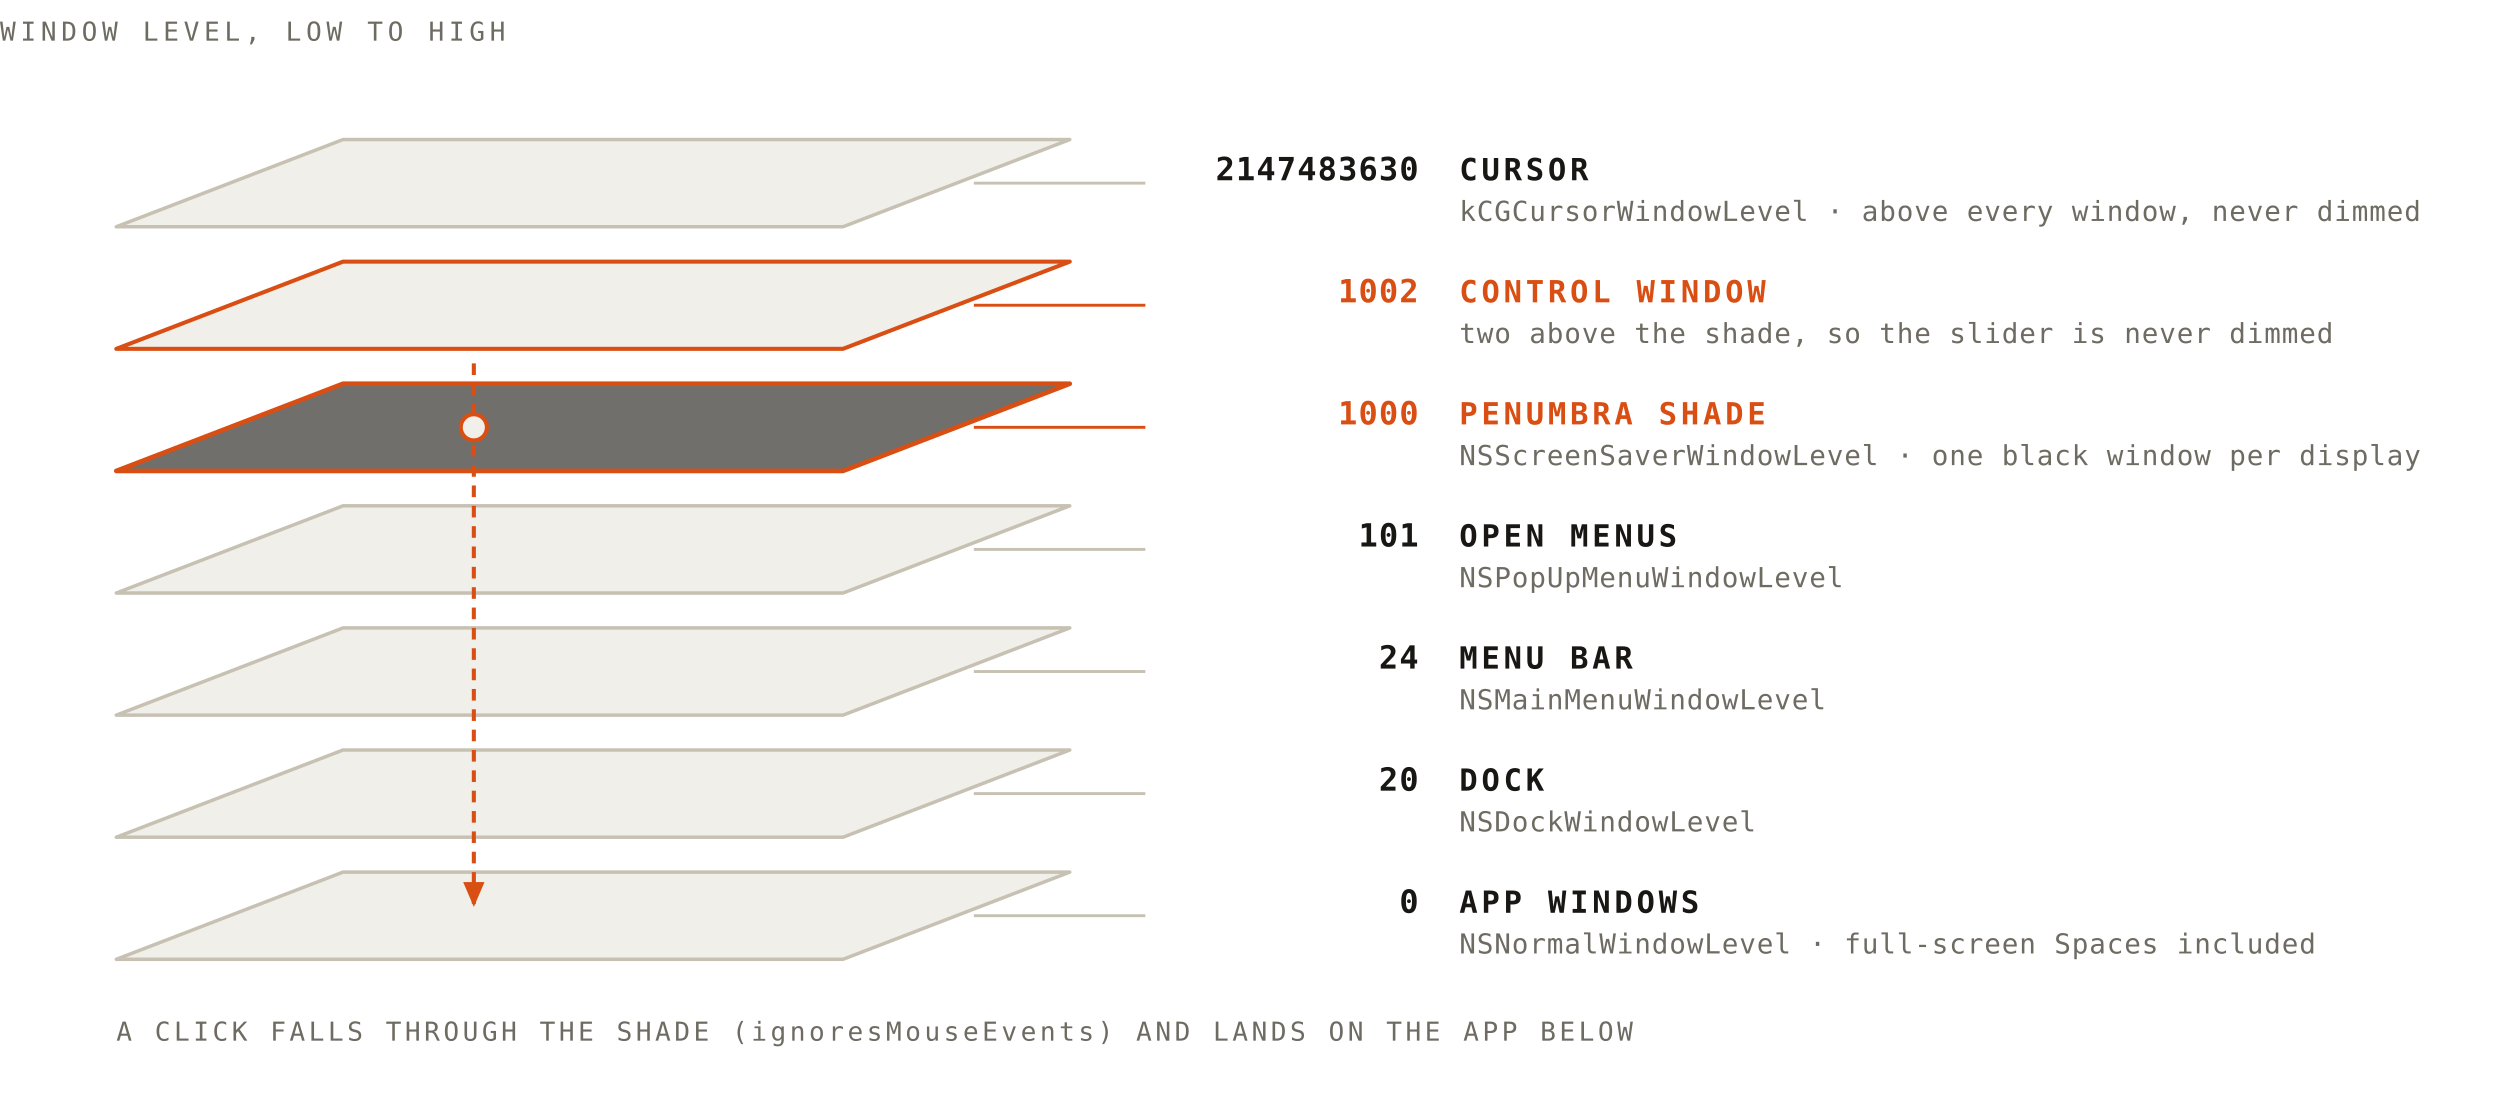
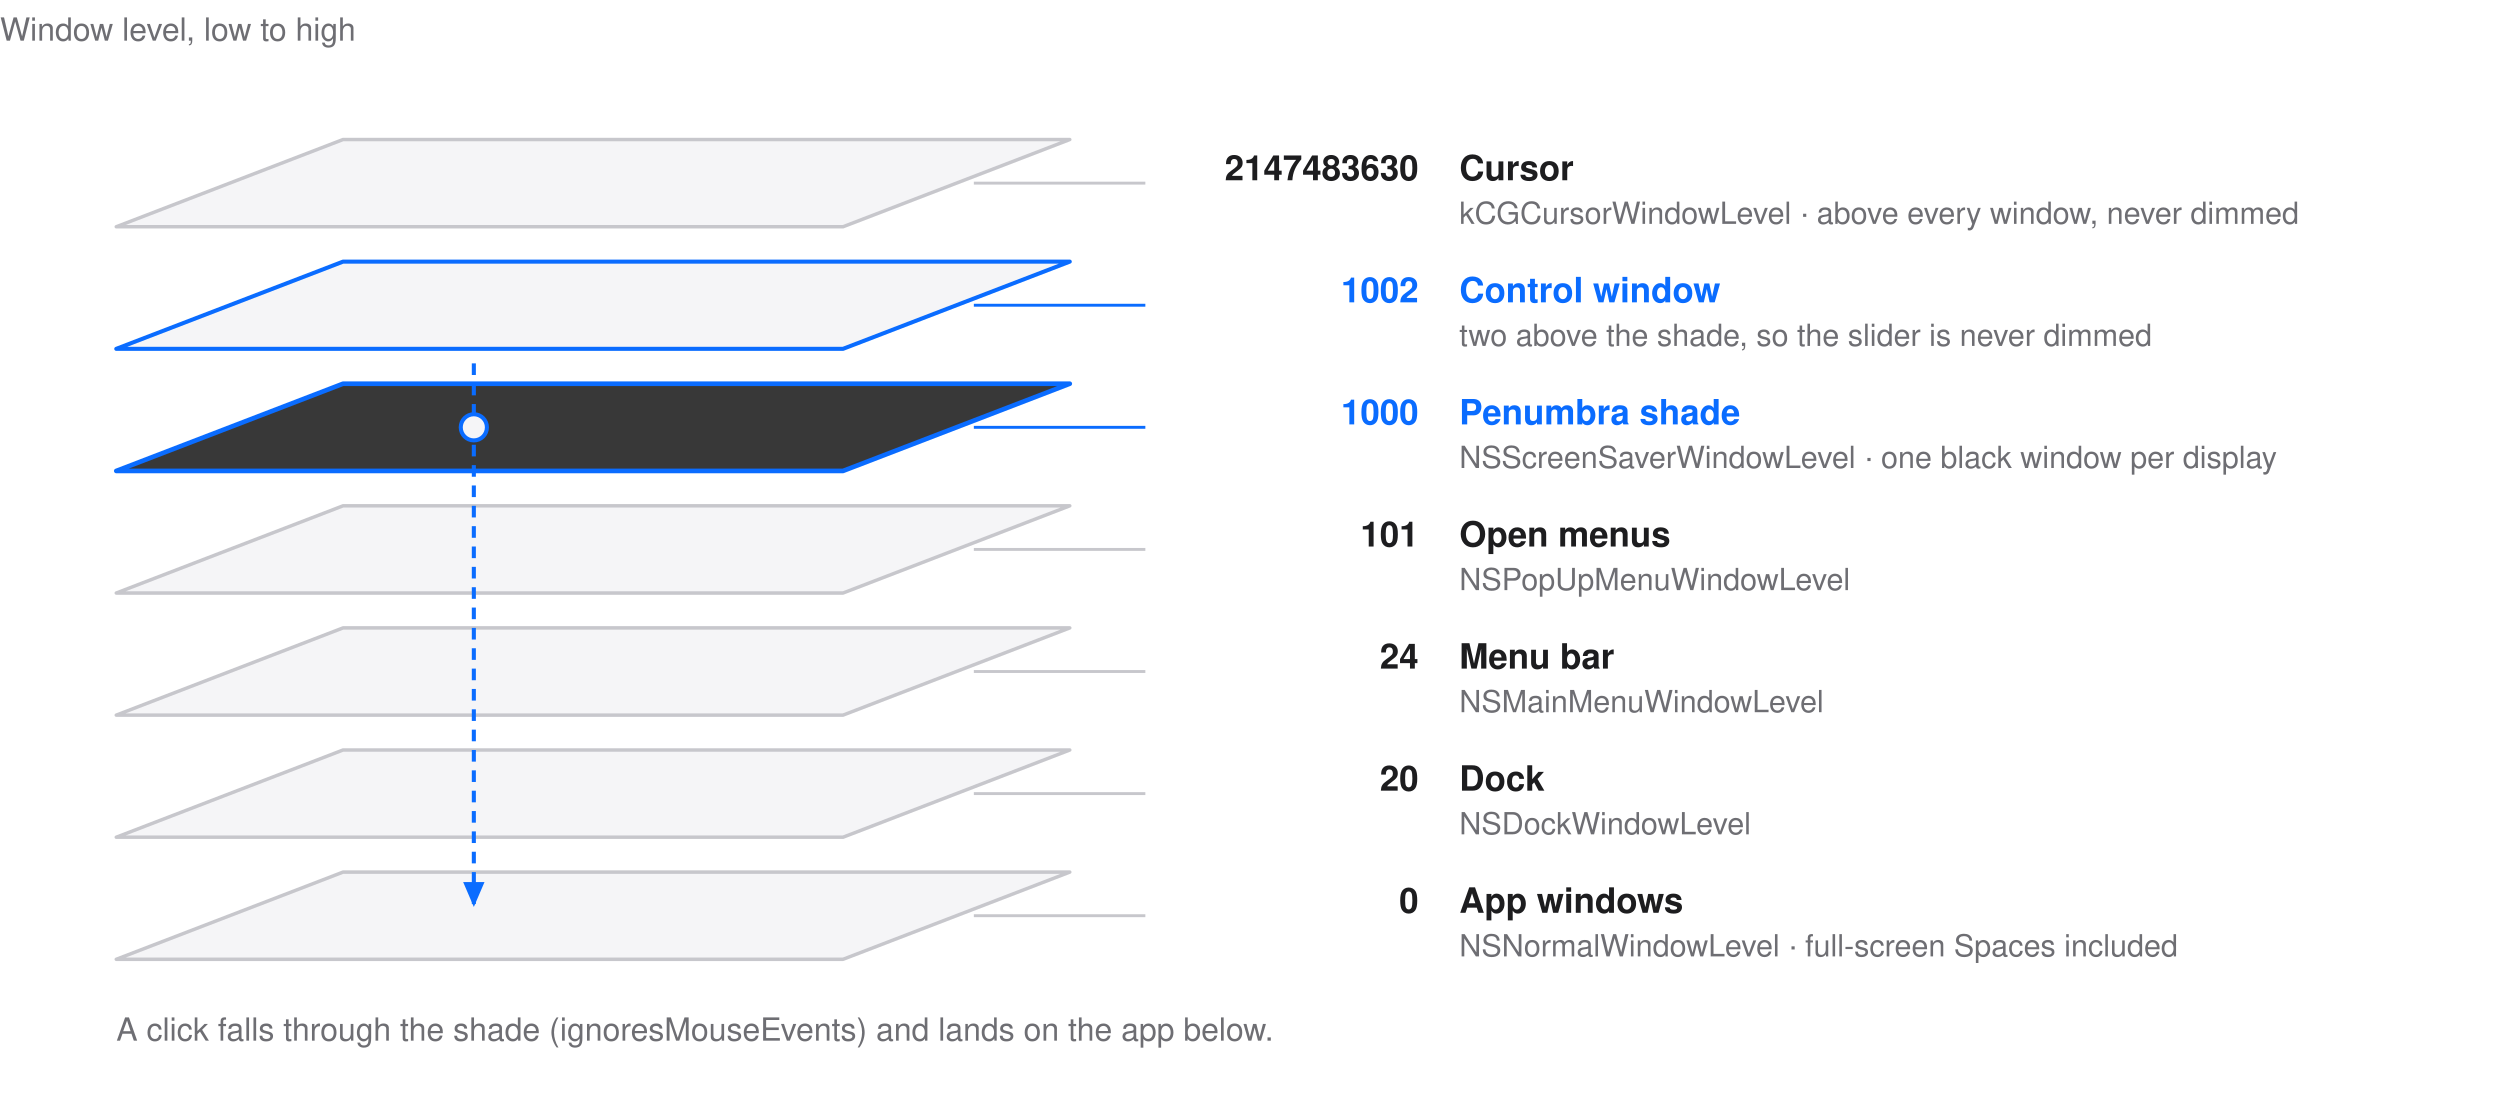
<svg xmlns="http://www.w3.org/2000/svg" viewBox="0 0 860 380" width="860" height="380" fill="none" role="img" aria-label="The macOS window stack. Penumbra's shade sits at level 1000, above app windows, the Dock, the menu bar and open menus. Its control window is at 1002 and the cursor is above everything. Clicks pass through the shade.">
  <defs>
    <marker id="clight" viewBox="0 0 8 8" refX="7" refY="4" markerWidth="7" markerHeight="7" orient="auto">
-       <path d="M0 1L7 4L0 7z" fill="#d94e12" />
+       <path d="M0 1L7 4L0 7z" fill="#0a6cff" />
    </marker>
  </defs>
-   <text x="0" y="14" font-family="ui-monospace,SFMono-Regular,SF Mono,Menlo,Consolas,monospace" font-size="9" letter-spacing="1.6" text-anchor="start" fill="#6e6b62">WINDOW LEVEL, LOW TO HIGH</text>
-   <polygon points="40,330 290,330 368,300 118,300" fill="#f1efe9" fill-opacity="1" stroke="#c6c1b2" stroke-width="1.2" stroke-linejoin="round" />
-   <path d="M335.0 315.0H394" stroke="#c6c1b2" stroke-width="1" />
-   <text x="488" y="314.0" font-family="ui-monospace,SFMono-Regular,SF Mono,Menlo,Consolas,monospace" font-size="11" letter-spacing="0.4" text-anchor="end" fill="#191713" font-weight="600">0</text>
-   <text x="502" y="314.0" font-family="ui-monospace,SFMono-Regular,SF Mono,Menlo,Consolas,monospace" font-size="10.5" letter-spacing="1.3" text-anchor="start" fill="#191713" font-weight="600">APP WINDOWS</text>
-   <text x="502" y="328.0" font-family="ui-monospace,SFMono-Regular,SF Mono,Menlo,Consolas,monospace" font-size="9.5" letter-spacing="0.3" text-anchor="start" fill="#6e6b62">NSNormalWindowLevel  ·  full-screen Spaces included</text>
-   <polygon points="40,288 290,288 368,258 118,258" fill="#f1efe9" fill-opacity="1" stroke="#c6c1b2" stroke-width="1.2" stroke-linejoin="round" />
-   <path d="M335.0 273.0H394" stroke="#c6c1b2" stroke-width="1" />
-   <text x="488" y="272.0" font-family="ui-monospace,SFMono-Regular,SF Mono,Menlo,Consolas,monospace" font-size="11" letter-spacing="0.4" text-anchor="end" fill="#191713" font-weight="600">20</text>
-   <text x="502" y="272.0" font-family="ui-monospace,SFMono-Regular,SF Mono,Menlo,Consolas,monospace" font-size="10.5" letter-spacing="1.3" text-anchor="start" fill="#191713" font-weight="600">DOCK</text>
-   <text x="502" y="286.0" font-family="ui-monospace,SFMono-Regular,SF Mono,Menlo,Consolas,monospace" font-size="9.5" letter-spacing="0.3" text-anchor="start" fill="#6e6b62">NSDockWindowLevel</text>
-   <polygon points="40,246 290,246 368,216 118,216" fill="#f1efe9" fill-opacity="1" stroke="#c6c1b2" stroke-width="1.2" stroke-linejoin="round" />
-   <path d="M335.0 231.0H394" stroke="#c6c1b2" stroke-width="1" />
-   <text x="488" y="230.0" font-family="ui-monospace,SFMono-Regular,SF Mono,Menlo,Consolas,monospace" font-size="11" letter-spacing="0.4" text-anchor="end" fill="#191713" font-weight="600">24</text>
-   <text x="502" y="230.0" font-family="ui-monospace,SFMono-Regular,SF Mono,Menlo,Consolas,monospace" font-size="10.5" letter-spacing="1.3" text-anchor="start" fill="#191713" font-weight="600">MENU BAR</text>
-   <text x="502" y="244.0" font-family="ui-monospace,SFMono-Regular,SF Mono,Menlo,Consolas,monospace" font-size="9.5" letter-spacing="0.3" text-anchor="start" fill="#6e6b62">NSMainMenuWindowLevel</text>
-   <polygon points="40,204 290,204 368,174 118,174" fill="#f1efe9" fill-opacity="1" stroke="#c6c1b2" stroke-width="1.2" stroke-linejoin="round" />
-   <path d="M335.0 189.0H394" stroke="#c6c1b2" stroke-width="1" />
-   <text x="488" y="188.0" font-family="ui-monospace,SFMono-Regular,SF Mono,Menlo,Consolas,monospace" font-size="11" letter-spacing="0.4" text-anchor="end" fill="#191713" font-weight="600">101</text>
-   <text x="502" y="188.0" font-family="ui-monospace,SFMono-Regular,SF Mono,Menlo,Consolas,monospace" font-size="10.5" letter-spacing="1.3" text-anchor="start" fill="#191713" font-weight="600">OPEN MENUS</text>
-   <text x="502" y="202.0" font-family="ui-monospace,SFMono-Regular,SF Mono,Menlo,Consolas,monospace" font-size="9.5" letter-spacing="0.3" text-anchor="start" fill="#6e6b62">NSPopUpMenuWindowLevel</text>
-   <polygon points="40,162 290,162 368,132 118,132" fill="#191713" fill-opacity="0.62" stroke="#d94e12" stroke-width="1.6" stroke-linejoin="round" />
-   <path d="M335.0 147.0H394" stroke="#d94e12" stroke-width="1" />
-   <text x="488" y="146.0" font-family="ui-monospace,SFMono-Regular,SF Mono,Menlo,Consolas,monospace" font-size="11" letter-spacing="0.4" text-anchor="end" fill="#d94e12" font-weight="600">1000</text>
-   <text x="502" y="146.0" font-family="ui-monospace,SFMono-Regular,SF Mono,Menlo,Consolas,monospace" font-size="10.5" letter-spacing="1.3" text-anchor="start" fill="#d94e12" font-weight="600">PENUMBRA SHADE</text>
-   <text x="502" y="160.0" font-family="ui-monospace,SFMono-Regular,SF Mono,Menlo,Consolas,monospace" font-size="9.5" letter-spacing="0.3" text-anchor="start" fill="#6e6b62">NSScreenSaverWindowLevel  ·  one black window per display</text>
-   <polygon points="40,120 290,120 368,90 118,90" fill="#f1efe9" fill-opacity="1" stroke="#d94e12" stroke-width="1.4" stroke-linejoin="round" />
-   <path d="M335.0 105.0H394" stroke="#d94e12" stroke-width="1" />
-   <text x="488" y="104.0" font-family="ui-monospace,SFMono-Regular,SF Mono,Menlo,Consolas,monospace" font-size="11" letter-spacing="0.4" text-anchor="end" fill="#d94e12" font-weight="600">1002</text>
-   <text x="502" y="104.0" font-family="ui-monospace,SFMono-Regular,SF Mono,Menlo,Consolas,monospace" font-size="10.5" letter-spacing="1.3" text-anchor="start" fill="#d94e12" font-weight="600">CONTROL WINDOW</text>
-   <text x="502" y="118.0" font-family="ui-monospace,SFMono-Regular,SF Mono,Menlo,Consolas,monospace" font-size="9.5" letter-spacing="0.3" text-anchor="start" fill="#6e6b62">two above the shade, so the slider is never dimmed</text>
-   <polygon points="40,78 290,78 368,48 118,48" fill="#f1efe9" fill-opacity="1" stroke="#c6c1b2" stroke-width="1.2" stroke-linejoin="round" />
-   <path d="M335.0 63.0H394" stroke="#c6c1b2" stroke-width="1" />
-   <text x="488" y="62.0" font-family="ui-monospace,SFMono-Regular,SF Mono,Menlo,Consolas,monospace" font-size="11" letter-spacing="0.4" text-anchor="end" fill="#191713" font-weight="600">2147483630</text>
-   <text x="502" y="62.0" font-family="ui-monospace,SFMono-Regular,SF Mono,Menlo,Consolas,monospace" font-size="10.5" letter-spacing="1.3" text-anchor="start" fill="#191713" font-weight="600">CURSOR</text>
-   <text x="502" y="76.0" font-family="ui-monospace,SFMono-Regular,SF Mono,Menlo,Consolas,monospace" font-size="9.5" letter-spacing="0.3" text-anchor="start" fill="#6e6b62">kCGCursorWindowLevel  ·  above every window, never dimmed</text>
-   <path d="M163.0 125V312.0" stroke="#d94e12" stroke-width="1.4" stroke-dasharray="4 3" marker-end="url(#clight)" />
-   <circle cx="163.0" cy="147.0" r="4.5" fill="#f1efe9" stroke="#d94e12" stroke-width="1.4" />
-   <text x="40" y="358" font-family="ui-monospace,SFMono-Regular,SF Mono,Menlo,Consolas,monospace" font-size="9" letter-spacing="1.2" text-anchor="start" fill="#6e6b62">A CLICK FALLS THROUGH THE SHADE (ignoresMouseEvents) AND LANDS ON THE APP BELOW</text>
+   <text x="0" y="14" font-family="-apple-system,BlinkMacSystemFont,Segoe UI,Helvetica,Arial,sans-serif" font-size="11" letter-spacing="0" text-anchor="start" fill="#6e6e73">Window level, low to high</text>
+   <polygon points="40,330 290,330 368,300 118,300" fill="#f5f5f7" fill-opacity="1" stroke="#c7c7cc" stroke-width="1.2" stroke-linejoin="round" />
+   <path d="M335.0 315.0H394" stroke="#c7c7cc" stroke-width="1" />
+   <text x="488" y="314.0" font-family="-apple-system,BlinkMacSystemFont,Segoe UI,Helvetica,Arial,sans-serif" font-size="12" letter-spacing="0" text-anchor="end" fill="#1d1d1f" font-weight="600">0</text>
+   <text x="502" y="314.0" font-family="-apple-system,BlinkMacSystemFont,Segoe UI,Helvetica,Arial,sans-serif" font-size="12" letter-spacing="0" text-anchor="start" fill="#1d1d1f" font-weight="600">App windows</text>
+   <text x="502" y="329.0" font-family="-apple-system,BlinkMacSystemFont,Segoe UI,Helvetica,Arial,sans-serif" font-size="10.5" letter-spacing="0" text-anchor="start" fill="#6e6e73">NSNormalWindowLevel  ·  full-screen Spaces included</text>
+   <polygon points="40,288 290,288 368,258 118,258" fill="#f5f5f7" fill-opacity="1" stroke="#c7c7cc" stroke-width="1.2" stroke-linejoin="round" />
+   <path d="M335.0 273.0H394" stroke="#c7c7cc" stroke-width="1" />
+   <text x="488" y="272.0" font-family="-apple-system,BlinkMacSystemFont,Segoe UI,Helvetica,Arial,sans-serif" font-size="12" letter-spacing="0" text-anchor="end" fill="#1d1d1f" font-weight="600">20</text>
+   <text x="502" y="272.0" font-family="-apple-system,BlinkMacSystemFont,Segoe UI,Helvetica,Arial,sans-serif" font-size="12" letter-spacing="0" text-anchor="start" fill="#1d1d1f" font-weight="600">Dock</text>
+   <text x="502" y="287.0" font-family="-apple-system,BlinkMacSystemFont,Segoe UI,Helvetica,Arial,sans-serif" font-size="10.5" letter-spacing="0" text-anchor="start" fill="#6e6e73">NSDockWindowLevel</text>
+   <polygon points="40,246 290,246 368,216 118,216" fill="#f5f5f7" fill-opacity="1" stroke="#c7c7cc" stroke-width="1.2" stroke-linejoin="round" />
+   <path d="M335.0 231.0H394" stroke="#c7c7cc" stroke-width="1" />
+   <text x="488" y="230.0" font-family="-apple-system,BlinkMacSystemFont,Segoe UI,Helvetica,Arial,sans-serif" font-size="12" letter-spacing="0" text-anchor="end" fill="#1d1d1f" font-weight="600">24</text>
+   <text x="502" y="230.0" font-family="-apple-system,BlinkMacSystemFont,Segoe UI,Helvetica,Arial,sans-serif" font-size="12" letter-spacing="0" text-anchor="start" fill="#1d1d1f" font-weight="600">Menu bar</text>
+   <text x="502" y="245.0" font-family="-apple-system,BlinkMacSystemFont,Segoe UI,Helvetica,Arial,sans-serif" font-size="10.5" letter-spacing="0" text-anchor="start" fill="#6e6e73">NSMainMenuWindowLevel</text>
+   <polygon points="40,204 290,204 368,174 118,174" fill="#f5f5f7" fill-opacity="1" stroke="#c7c7cc" stroke-width="1.2" stroke-linejoin="round" />
+   <path d="M335.0 189.0H394" stroke="#c7c7cc" stroke-width="1" />
+   <text x="488" y="188.0" font-family="-apple-system,BlinkMacSystemFont,Segoe UI,Helvetica,Arial,sans-serif" font-size="12" letter-spacing="0" text-anchor="end" fill="#1d1d1f" font-weight="600">101</text>
+   <text x="502" y="188.0" font-family="-apple-system,BlinkMacSystemFont,Segoe UI,Helvetica,Arial,sans-serif" font-size="12" letter-spacing="0" text-anchor="start" fill="#1d1d1f" font-weight="600">Open menus</text>
+   <text x="502" y="203.0" font-family="-apple-system,BlinkMacSystemFont,Segoe UI,Helvetica,Arial,sans-serif" font-size="10.5" letter-spacing="0" text-anchor="start" fill="#6e6e73">NSPopUpMenuWindowLevel</text>
+   <polygon points="40,162 290,162 368,132 118,132" fill="#000000" fill-opacity="0.78" stroke="#0a6cff" stroke-width="1.6" stroke-linejoin="round" />
+   <path d="M335.0 147.0H394" stroke="#0a6cff" stroke-width="1" />
+   <text x="488" y="146.0" font-family="-apple-system,BlinkMacSystemFont,Segoe UI,Helvetica,Arial,sans-serif" font-size="12" letter-spacing="0" text-anchor="end" fill="#0a6cff" font-weight="600">1000</text>
+   <text x="502" y="146.0" font-family="-apple-system,BlinkMacSystemFont,Segoe UI,Helvetica,Arial,sans-serif" font-size="12" letter-spacing="0" text-anchor="start" fill="#0a6cff" font-weight="600">Penumbra shade</text>
+   <text x="502" y="161.0" font-family="-apple-system,BlinkMacSystemFont,Segoe UI,Helvetica,Arial,sans-serif" font-size="10.5" letter-spacing="0" text-anchor="start" fill="#6e6e73">NSScreenSaverWindowLevel  ·  one black window per display</text>
+   <polygon points="40,120 290,120 368,90 118,90" fill="#f5f5f7" fill-opacity="1" stroke="#0a6cff" stroke-width="1.4" stroke-linejoin="round" />
+   <path d="M335.0 105.0H394" stroke="#0a6cff" stroke-width="1" />
+   <text x="488" y="104.0" font-family="-apple-system,BlinkMacSystemFont,Segoe UI,Helvetica,Arial,sans-serif" font-size="12" letter-spacing="0" text-anchor="end" fill="#0a6cff" font-weight="600">1002</text>
+   <text x="502" y="104.0" font-family="-apple-system,BlinkMacSystemFont,Segoe UI,Helvetica,Arial,sans-serif" font-size="12" letter-spacing="0" text-anchor="start" fill="#0a6cff" font-weight="600">Control window</text>
+   <text x="502" y="119.0" font-family="-apple-system,BlinkMacSystemFont,Segoe UI,Helvetica,Arial,sans-serif" font-size="10.5" letter-spacing="0" text-anchor="start" fill="#6e6e73">two above the shade, so the slider is never dimmed</text>
+   <polygon points="40,78 290,78 368,48 118,48" fill="#f5f5f7" fill-opacity="1" stroke="#c7c7cc" stroke-width="1.2" stroke-linejoin="round" />
+   <path d="M335.0 63.0H394" stroke="#c7c7cc" stroke-width="1" />
+   <text x="488" y="62.0" font-family="-apple-system,BlinkMacSystemFont,Segoe UI,Helvetica,Arial,sans-serif" font-size="12" letter-spacing="0" text-anchor="end" fill="#1d1d1f" font-weight="600">2147483630</text>
+   <text x="502" y="62.0" font-family="-apple-system,BlinkMacSystemFont,Segoe UI,Helvetica,Arial,sans-serif" font-size="12" letter-spacing="0" text-anchor="start" fill="#1d1d1f" font-weight="600">Cursor</text>
+   <text x="502" y="77.0" font-family="-apple-system,BlinkMacSystemFont,Segoe UI,Helvetica,Arial,sans-serif" font-size="10.5" letter-spacing="0" text-anchor="start" fill="#6e6e73">kCGCursorWindowLevel  ·  above every window, never dimmed</text>
+   <path d="M163.0 125V312.0" stroke="#0a6cff" stroke-width="1.4" stroke-dasharray="4 3" marker-end="url(#clight)" />
+   <circle cx="163.0" cy="147.0" r="4.5" fill="#f5f5f7" stroke="#0a6cff" stroke-width="1.4" />
+   <text x="40" y="358" font-family="-apple-system,BlinkMacSystemFont,Segoe UI,Helvetica,Arial,sans-serif" font-size="11" letter-spacing="0" text-anchor="start" fill="#6e6e73">A click falls through the shade (ignoresMouseEvents) and lands on the app below.</text>
</svg>
